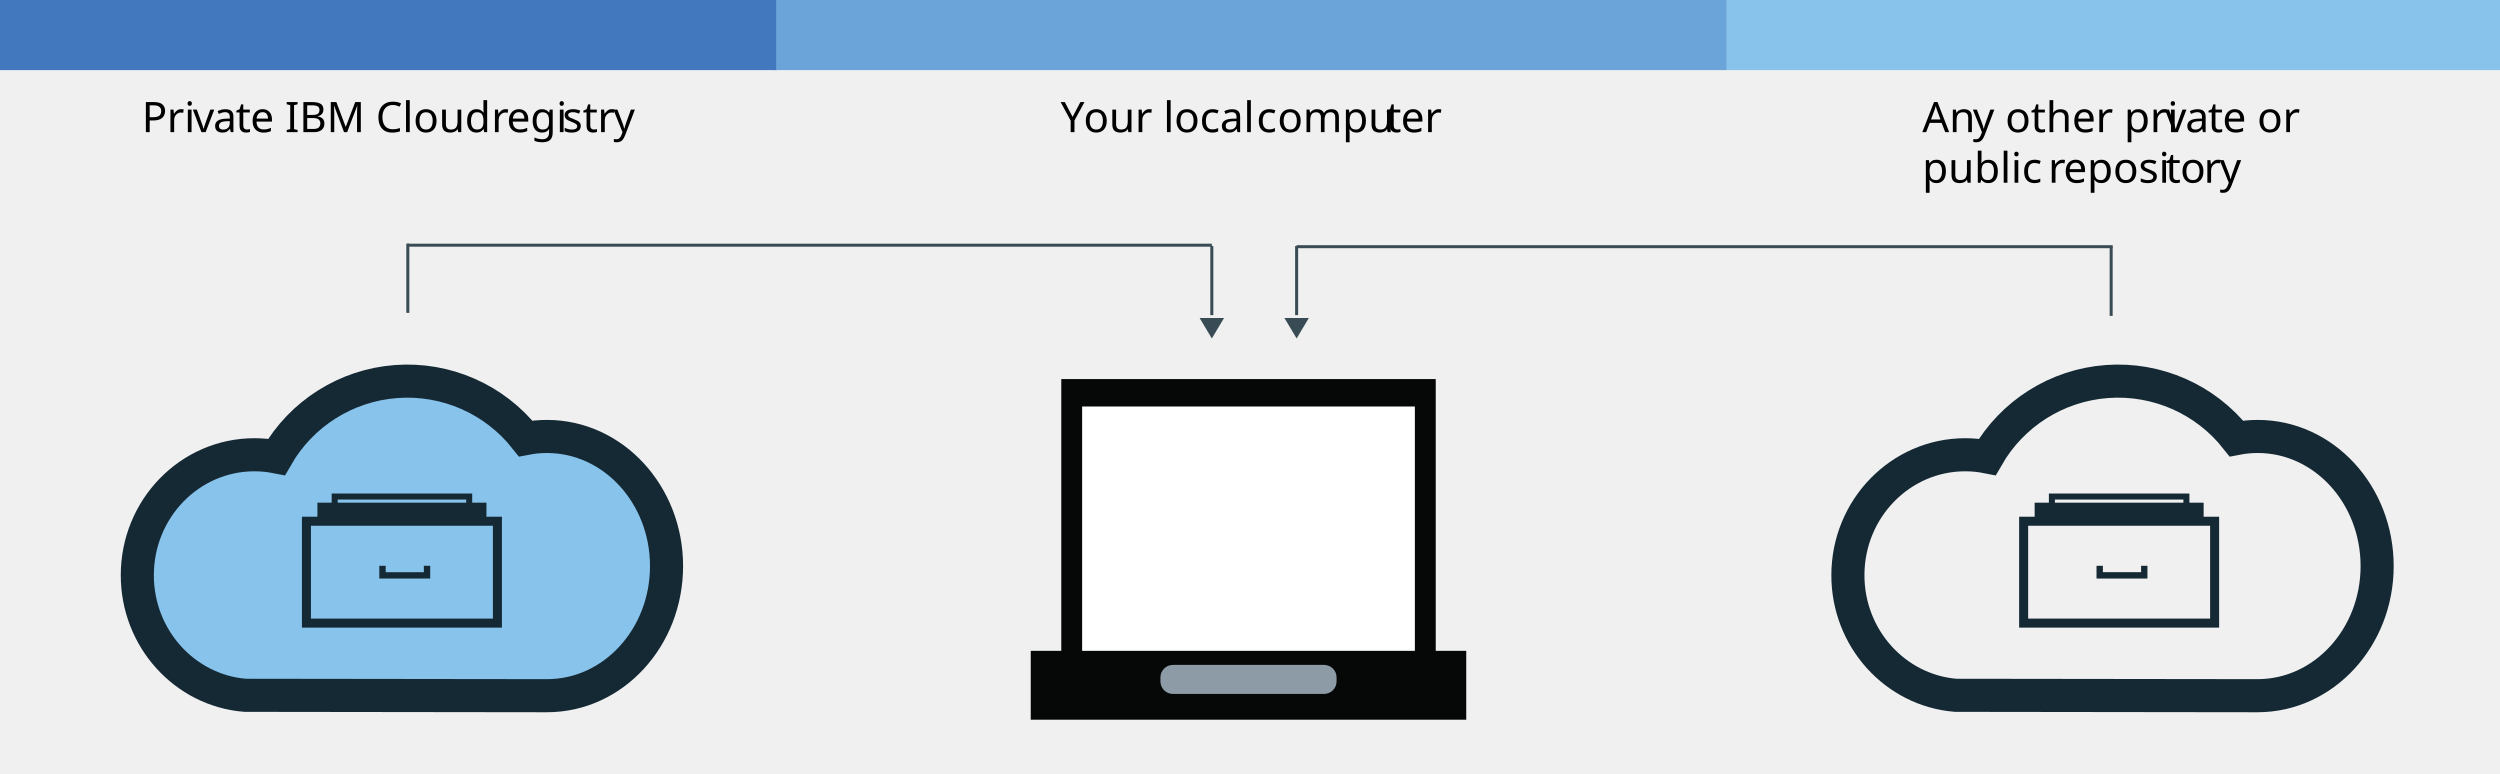
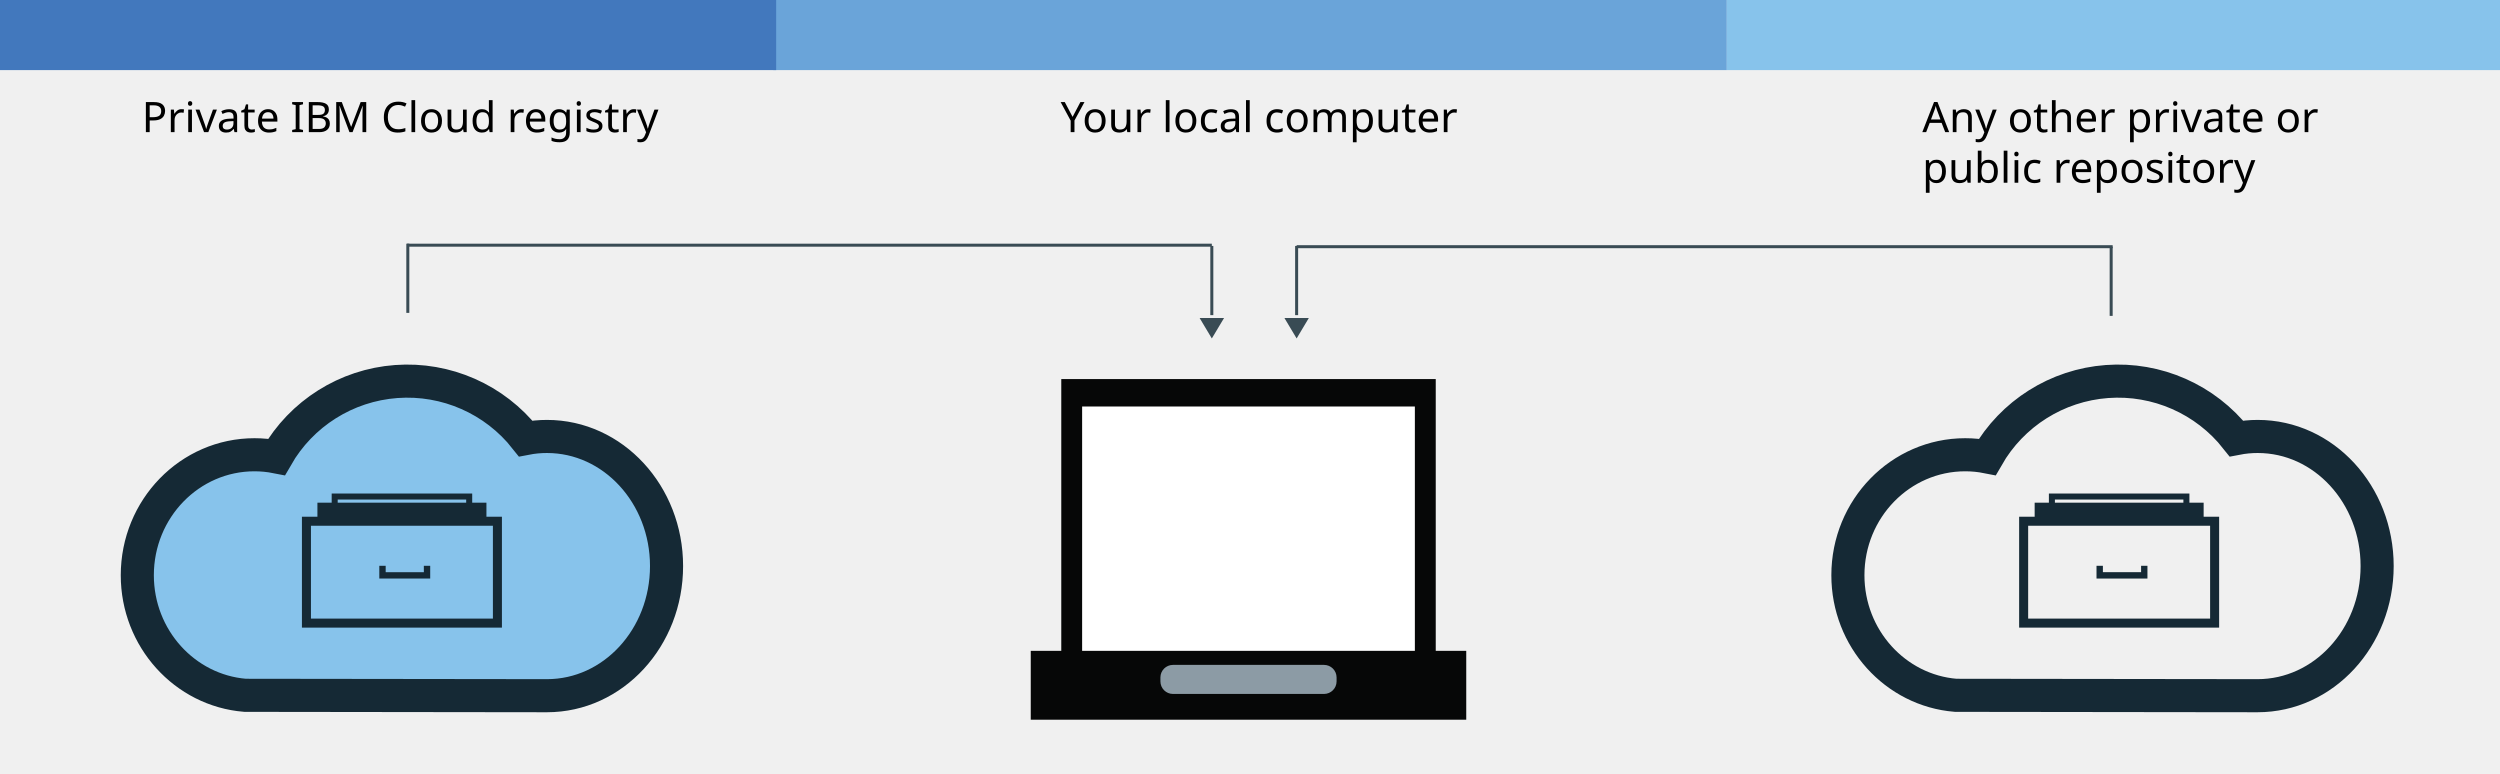
- <svg xmlns="http://www.w3.org/2000/svg" id="e8490e8d-5198-43d9-967b-1550870c008b" data-name="Layer 1" viewBox="0 0 831 257">
-   <path id="8b69e98f-da03-42a8-bb5e-931546bb7bf3" data-name="&lt;Path&gt;" d="M257,0H574V23.3H257Z" fill="#6aa4d9" />
-   <path id="a4f59d34-4662-45a9-bbaf-4d8c1aa01913" data-name="&lt;Path&gt;" d="M574,0H831V23.3H574Z" fill="#87c3eb" />
-   <g id="fa65ea89-a329-46fb-b919-abccfdc2bd13" data-name="&lt;Group&gt;">
-     <path id="5bcb0add-0494-4fdf-bb9d-5389099a83d9" data-name="&lt;Path&gt;" d="M406.88,105.7l-4.07,6.8-4.06-6.8Z" fill="#394b54" />
+ <svg xmlns="http://www.w3.org/2000/svg" id="Layer_1" data-name="Layer 1" viewBox="0 0 831 257">
+   <defs>
+     <style>.cls-1{fill:#6aa4d9;}.cls-2,.cls-8{fill:#87c3eb;}.cls-3{fill:#394b54;}.cls-4{fill:#4278bd;}.cls-13,.cls-14,.cls-15,.cls-5,.cls-7,.cls-9{fill:none;}.cls-5{stroke:#394b54;}.cls-13,.cls-14,.cls-15,.cls-5,.cls-8,.cls-9{stroke-miterlimit:10;}.cls-6{isolation:isolate;font-size:14px;font-family:IBMPlexSans, IBM Plex Sans;}.cls-13,.cls-14,.cls-15,.cls-8,.cls-9{stroke:#152935;}.cls-8,.cls-9{stroke-width:11px;}.cls-10{fill:#060707;}.cls-11{fill:#fff;}.cls-12{fill:#8c9ba5;}.cls-13{stroke-width:3px;}.cls-14{stroke-width:6px;}.cls-15{stroke-width:2px;}.cls-16{fill:#152935;}</style>
+   </defs>
+   <path id="_Path_" data-name="&lt;Path&gt;" class="cls-1" d="M257,0H574V23.3H257Z" />
+   <path id="_Path_2" data-name="&lt;Path&gt;" class="cls-2" d="M574,0H831V23.3H574Z" />
+   <g id="_Group_" data-name="&lt;Group&gt;">
+     <path id="_Path_3" data-name="&lt;Path&gt;" class="cls-3" d="M406.88,105.7l-4.07,6.8-4.06-6.8Z" />
  </g>
-   <path id="ed71e831-10c9-4ff9-8007-dd79df7df3be" data-name="&lt;Path&gt;" d="M0,0H258V23.3H0Z" fill="#4278bd" />
-   <path id="8dfc0949-a118-4ad0-95e8-8ea302f480f8" data-name="&lt;Path&gt;" d="M402.81,81.5H135.31" fill="none" stroke="#394b54" stroke-miterlimit="10" />
-   <text transform="translate(638.97 43.93)" font-size="14" font-family="IBMPlexSans, IBM Plex Sans" style="isolation:isolate">A<tspan x="8.97" y="0" letter-spacing="-0.01em">n</tspan>
-     <tspan x="16.81" y="0">y other pri</tspan>
-     <tspan x="80.69" y="0" letter-spacing="-0.01em">v</tspan>
-     <tspan x="87.46" y="0" letter-spacing="0em">a</tspan>
-     <tspan x="94.93" y="0" letter-spacing="0em">t</tspan>
-     <tspan x="99.79" y="0" letter-spacing="0em">e or </tspan>
-     <tspan x="0" y="16.8">public </tspan>
-     <tspan x="41.85" y="16.8" letter-spacing="0em">r</tspan>
-     <tspan x="46.91" y="16.8">eposi</tspan>
-     <tspan x="80.88" y="16.8" letter-spacing="0em">t</tspan>
-     <tspan x="85.73" y="16.8">o</tspan>
-     <tspan x="93.57" y="16.8" letter-spacing="0.01em">r</tspan>
-     <tspan x="98.85" y="16.8">y</tspan>
+   <path id="_Path_4" data-name="&lt;Path&gt;" class="cls-4" d="M0,0H258V23.3H0Z" />
+   <path id="_Path_5" data-name="&lt;Path&gt;" class="cls-5" d="M402.81,81.5H135.31" />
+   <text class="cls-6" transform="translate(638.97 43.93)">
+         Any other private or
+         <tspan x="0" y="16.8">public repository</tspan>
  </text>
-   <text transform="translate(47.13 43.93)" font-size="14" font-family="IBMPlexSans, IBM Plex Sans" style="isolation:isolate">
-     <tspan letter-spacing="-0.01em">P</tspan>
-     <tspan x="8.34" y="0" letter-spacing="0em">ri</tspan>
-     <tspan x="16.98" y="0" letter-spacing="-0.01em">v</tspan>
-     <tspan x="23.74" y="0">a</tspan>
-     <tspan x="31.22" y="0" letter-spacing="0em">t</tspan>
-     <tspan x="36.08" y="0">e IBM Cloud </tspan>
-     <tspan x="116.2" y="0" letter-spacing="0em">r</tspan>
-     <tspan x="121.27" y="0">egi</tspan>
-     <tspan x="139.84" y="0" letter-spacing="-0.01em">s</tspan>
-     <tspan x="146.56" y="0">t</tspan>
-     <tspan x="151.48" y="0" letter-spacing="0.01em">r</tspan>
-     <tspan x="156.76" y="0">y</tspan>
-   </text>
-   <text transform="translate(352.56 43.93)" font-size="14" font-family="IBMPlexSans, IBM Plex Sans" style="isolation:isolate">
-     <tspan letter-spacing="-0.05em">Y</tspan>
-     <tspan x="7.6" y="0">our local </tspan>
-     <tspan x="65.11" y="0" letter-spacing="-0.01em">c</tspan>
-     <tspan x="72.07" y="0">ompu</tspan>
-     <tspan x="108.2" y="0" letter-spacing="0em">t</tspan>
-     <tspan x="113.06" y="0" letter-spacing="0em">er</tspan>
-   </text>
-   <path id="7a9f1b09-23e5-4d1a-836c-681bfbee8a1b" data-name="&lt;Path&gt;" d="M701.75,82v23" fill="none" stroke="#394b54" stroke-miterlimit="10" />
-   <path id="5c3d264d-481a-4257-b90b-f072cb96571c" data-name="&lt;Path&gt;" d="M402.81,81.75v23" fill="none" stroke="#394b54" stroke-miterlimit="10" />
-   <g id="24929a33-c60f-4ac1-a4c9-dd2b013fcfec" data-name="&lt;Group&gt;">
-     <path id="bbde98b1-ef22-499b-8dcd-6d67478ddd15" data-name="&lt;Path&gt;" d="M426.94,105.7l4.06,6.8,4.06-6.8Z" fill="#394b54" />
+   <text class="cls-6" transform="translate(47.13 43.93)">Private IBM Cloud registry</text>
+   <text class="cls-6" transform="translate(352.56 43.93)">Your local computer</text>
+   <path id="_Path_6" data-name="&lt;Path&gt;" class="cls-5" d="M701.75,82v23" />
+   <path id="_Path_7" data-name="&lt;Path&gt;" class="cls-5" d="M402.81,81.75v23" />
+   <g id="_Group_2" data-name="&lt;Group&gt;">
+     <path id="_Path_8" data-name="&lt;Path&gt;" class="cls-3" d="M426.94,105.7l4.06,6.8,4.06-6.8Z" />
  </g>
-   <path id="4b0231f8-6719-46ad-96fc-79eb7665732d" data-name="&lt;Path&gt;" d="M431,81.75v23" fill="none" stroke="#394b54" stroke-miterlimit="10" />
-   <path id="87af3fe2-74cb-44aa-a5ab-e14b1aa58778" data-name="&lt;Path&gt;" d="M135.56,81v23" fill="none" stroke="#394b54" stroke-miterlimit="10" />
-   <path id="d762aa00-b2f3-4f58-a310-3ac7282a91ac" data-name="&lt;Path&gt;" d="M431,82H702.25" fill="none" stroke="#394b54" stroke-miterlimit="10" />
-   <rect x="119.81" y="71" width="15.5" height="19.5" transform="translate(255.13 161.5) rotate(-180)" fill="none" />
-   <path id="3d77c569-fbe6-4582-92db-2654f1f7870c" data-name="&lt;Path&gt;" d="M181.82,145.08a36.89,36.89,0,0,0-7.09.68,50.09,50.09,0,0,0-82.8,6.12,37.83,37.83,0,0,0-7.34-.72c-21.52,0-38.95,17.93-38.95,40.05,0,21,15.77,38.28,35.83,39.91l100.13.13h.22c22,0,39.74-19.29,39.74-43.09S203.77,145.08,181.82,145.08Z" fill="#87c3eb" stroke="#152935" stroke-miterlimit="10" stroke-width="11" />
-   <path id="d18ea59c-1c7a-460c-b05b-3543543347cb" data-name="&lt;Path&gt;" d="M750.47,145.08a36.89,36.89,0,0,0-7.09.68,50.09,50.09,0,0,0-82.8,6.12,37.83,37.83,0,0,0-7.34-.72c-21.52,0-39,17.93-39,40.05,0,21,15.77,38.28,35.83,39.91l100.13.13h.22c21.95,0,39.74-19.29,39.74-43.09S772.42,145.08,750.47,145.08Z" fill="none" stroke="#152935" stroke-miterlimit="10" stroke-width="11" />
-   <rect id="6ea524ae-924b-4773-9340-ecf98f966d8c" data-name="&lt;Rectangle&gt;" x="352.77" y="126" width="124.47" height="90.67" fill="#060707" />
-   <g id="63b3a8bd-56e1-4376-9d54-b8baf7f8c6ce" data-name="&lt;Group&gt;">
-     <rect id="03c9ae76-0cca-4099-8c3c-9aa107e5e870" data-name="&lt;Rectangle&gt;" x="361.89" y="137.31" width="106.23" height="77.38" fill="#fff" />
-     <path id="88e0b1d6-61e1-4b65-9310-5e09320993b5" data-name="&lt;Compound Path&gt;" d="M470.3,216.88H359.7V135.12H470.3ZM364.08,212.5H465.92v-73H364.08Z" fill="#fff" />
+   <path id="_Path_9" data-name="&lt;Path&gt;" class="cls-5" d="M431,81.75v23" />
+   <path id="_Path_10" data-name="&lt;Path&gt;" class="cls-5" d="M135.56,81v23" />
+   <path id="_Path_11" data-name="&lt;Path&gt;" class="cls-5" d="M431,82H702.25" />
+   <rect class="cls-7" x="119.81" y="71" width="15.5" height="19.5" transform="translate(255.13 161.5) rotate(-180)" />
+   <path id="_Path_12" data-name="&lt;Path&gt;" class="cls-8" d="M181.82,145.08a36.89,36.89,0,0,0-7.09.68,50.09,50.09,0,0,0-82.8,6.12,37.83,37.83,0,0,0-7.34-.72c-21.52,0-38.95,17.93-38.95,40.05,0,21,15.77,38.28,35.83,39.91l100.13.13h.22c22,0,39.74-19.29,39.74-43.09S203.77,145.08,181.82,145.08Z" />
+   <path id="_Path_13" data-name="&lt;Path&gt;" class="cls-9" d="M750.47,145.08a36.89,36.89,0,0,0-7.09.68,50.09,50.09,0,0,0-82.8,6.12,37.83,37.83,0,0,0-7.34-.72c-21.52,0-39,17.93-39,40.05,0,21,15.77,38.28,35.83,39.91l100.13.13h.22c21.95,0,39.74-19.29,39.74-43.09S772.42,145.08,750.47,145.08Z" />
+   <rect id="_Rectangle_" data-name="&lt;Rectangle&gt;" class="cls-10" x="352.77" y="126" width="124.47" height="90.67" />
+   <g id="_Group_3" data-name="&lt;Group&gt;">
+     <rect id="_Rectangle_2" data-name="&lt;Rectangle&gt;" class="cls-11" x="361.89" y="137.31" width="106.23" height="77.38" />
+     <path id="_Compound_Path_" data-name="&lt;Compound Path&gt;" class="cls-11" d="M470.3,216.88H359.7V135.12H470.3ZM364.08,212.5H465.92v-73H364.08Z" />
  </g>
-   <rect id="384e6bc0-f0bb-4876-8b06-b83fc3075626" data-name="&lt;Rectangle&gt;" x="342.62" y="216.34" width="144.76" height="22.89" fill="#060707" />
-   <rect id="fc8bfb25-d384-4773-bdf5-45a366edf0a1" data-name="&lt;Rectangle&gt;" x="385.72" y="221.01" width="58.56" height="9.66" rx="4.18" ry="4.18" fill="#8c9ba5" />
-   <rect x="672.66" y="173.26" width="63.48" height="33.86" fill="none" stroke="#152935" stroke-miterlimit="10" stroke-width="3" />
-   <line x1="676.32" y1="170.09" x2="732.49" y2="170.09" fill="none" stroke="#152935" stroke-miterlimit="10" stroke-width="6" />
-   <rect x="682.05" y="165.05" width="44.71" height="5.03" fill="none" stroke="#152935" stroke-miterlimit="10" stroke-width="2" />
-   <path d="M711.7,190.19H699v-2.12h-2.12v4.24h16.93v-4.24H711.7Z" fill="#152935" />
-   <rect x="101.86" y="173.26" width="63.48" height="33.86" fill="none" stroke="#152935" stroke-miterlimit="10" stroke-width="3" />
-   <line x1="105.51" y1="170.09" x2="161.69" y2="170.09" fill="none" stroke="#152935" stroke-miterlimit="10" stroke-width="6" />
-   <rect x="111.25" y="165.05" width="44.71" height="5.03" fill="none" stroke="#152935" stroke-miterlimit="10" stroke-width="2" />
-   <path d="M140.89,190.19H128.2v-2.12h-2.12v4.24H143v-4.24h-2.12Z" fill="#152935" />
+   <rect id="_Rectangle_3" data-name="&lt;Rectangle&gt;" class="cls-10" x="342.62" y="216.34" width="144.76" height="22.89" />
+   <rect id="_Rectangle_4" data-name="&lt;Rectangle&gt;" class="cls-12" x="385.72" y="221.01" width="58.56" height="9.66" rx="4.18" ry="4.18" />
+   <rect class="cls-13" x="672.66" y="173.26" width="63.48" height="33.86" />
+   <line class="cls-14" x1="676.32" y1="170.09" x2="732.49" y2="170.09" />
+   <rect class="cls-15" x="682.05" y="165.05" width="44.71" height="5.03" />
+   <path class="cls-16" d="M711.7,190.19H699v-2.12h-2.12v4.24h16.93v-4.24H711.7Z" />
+   <rect class="cls-13" x="101.86" y="173.26" width="63.48" height="33.86" />
+   <line class="cls-14" x1="105.51" y1="170.09" x2="161.69" y2="170.09" />
+   <rect class="cls-15" x="111.25" y="165.05" width="44.71" height="5.03" />
+   <path class="cls-16" d="M140.89,190.19H128.2v-2.12h-2.12v4.24H143v-4.24h-2.12Z" />
</svg>
